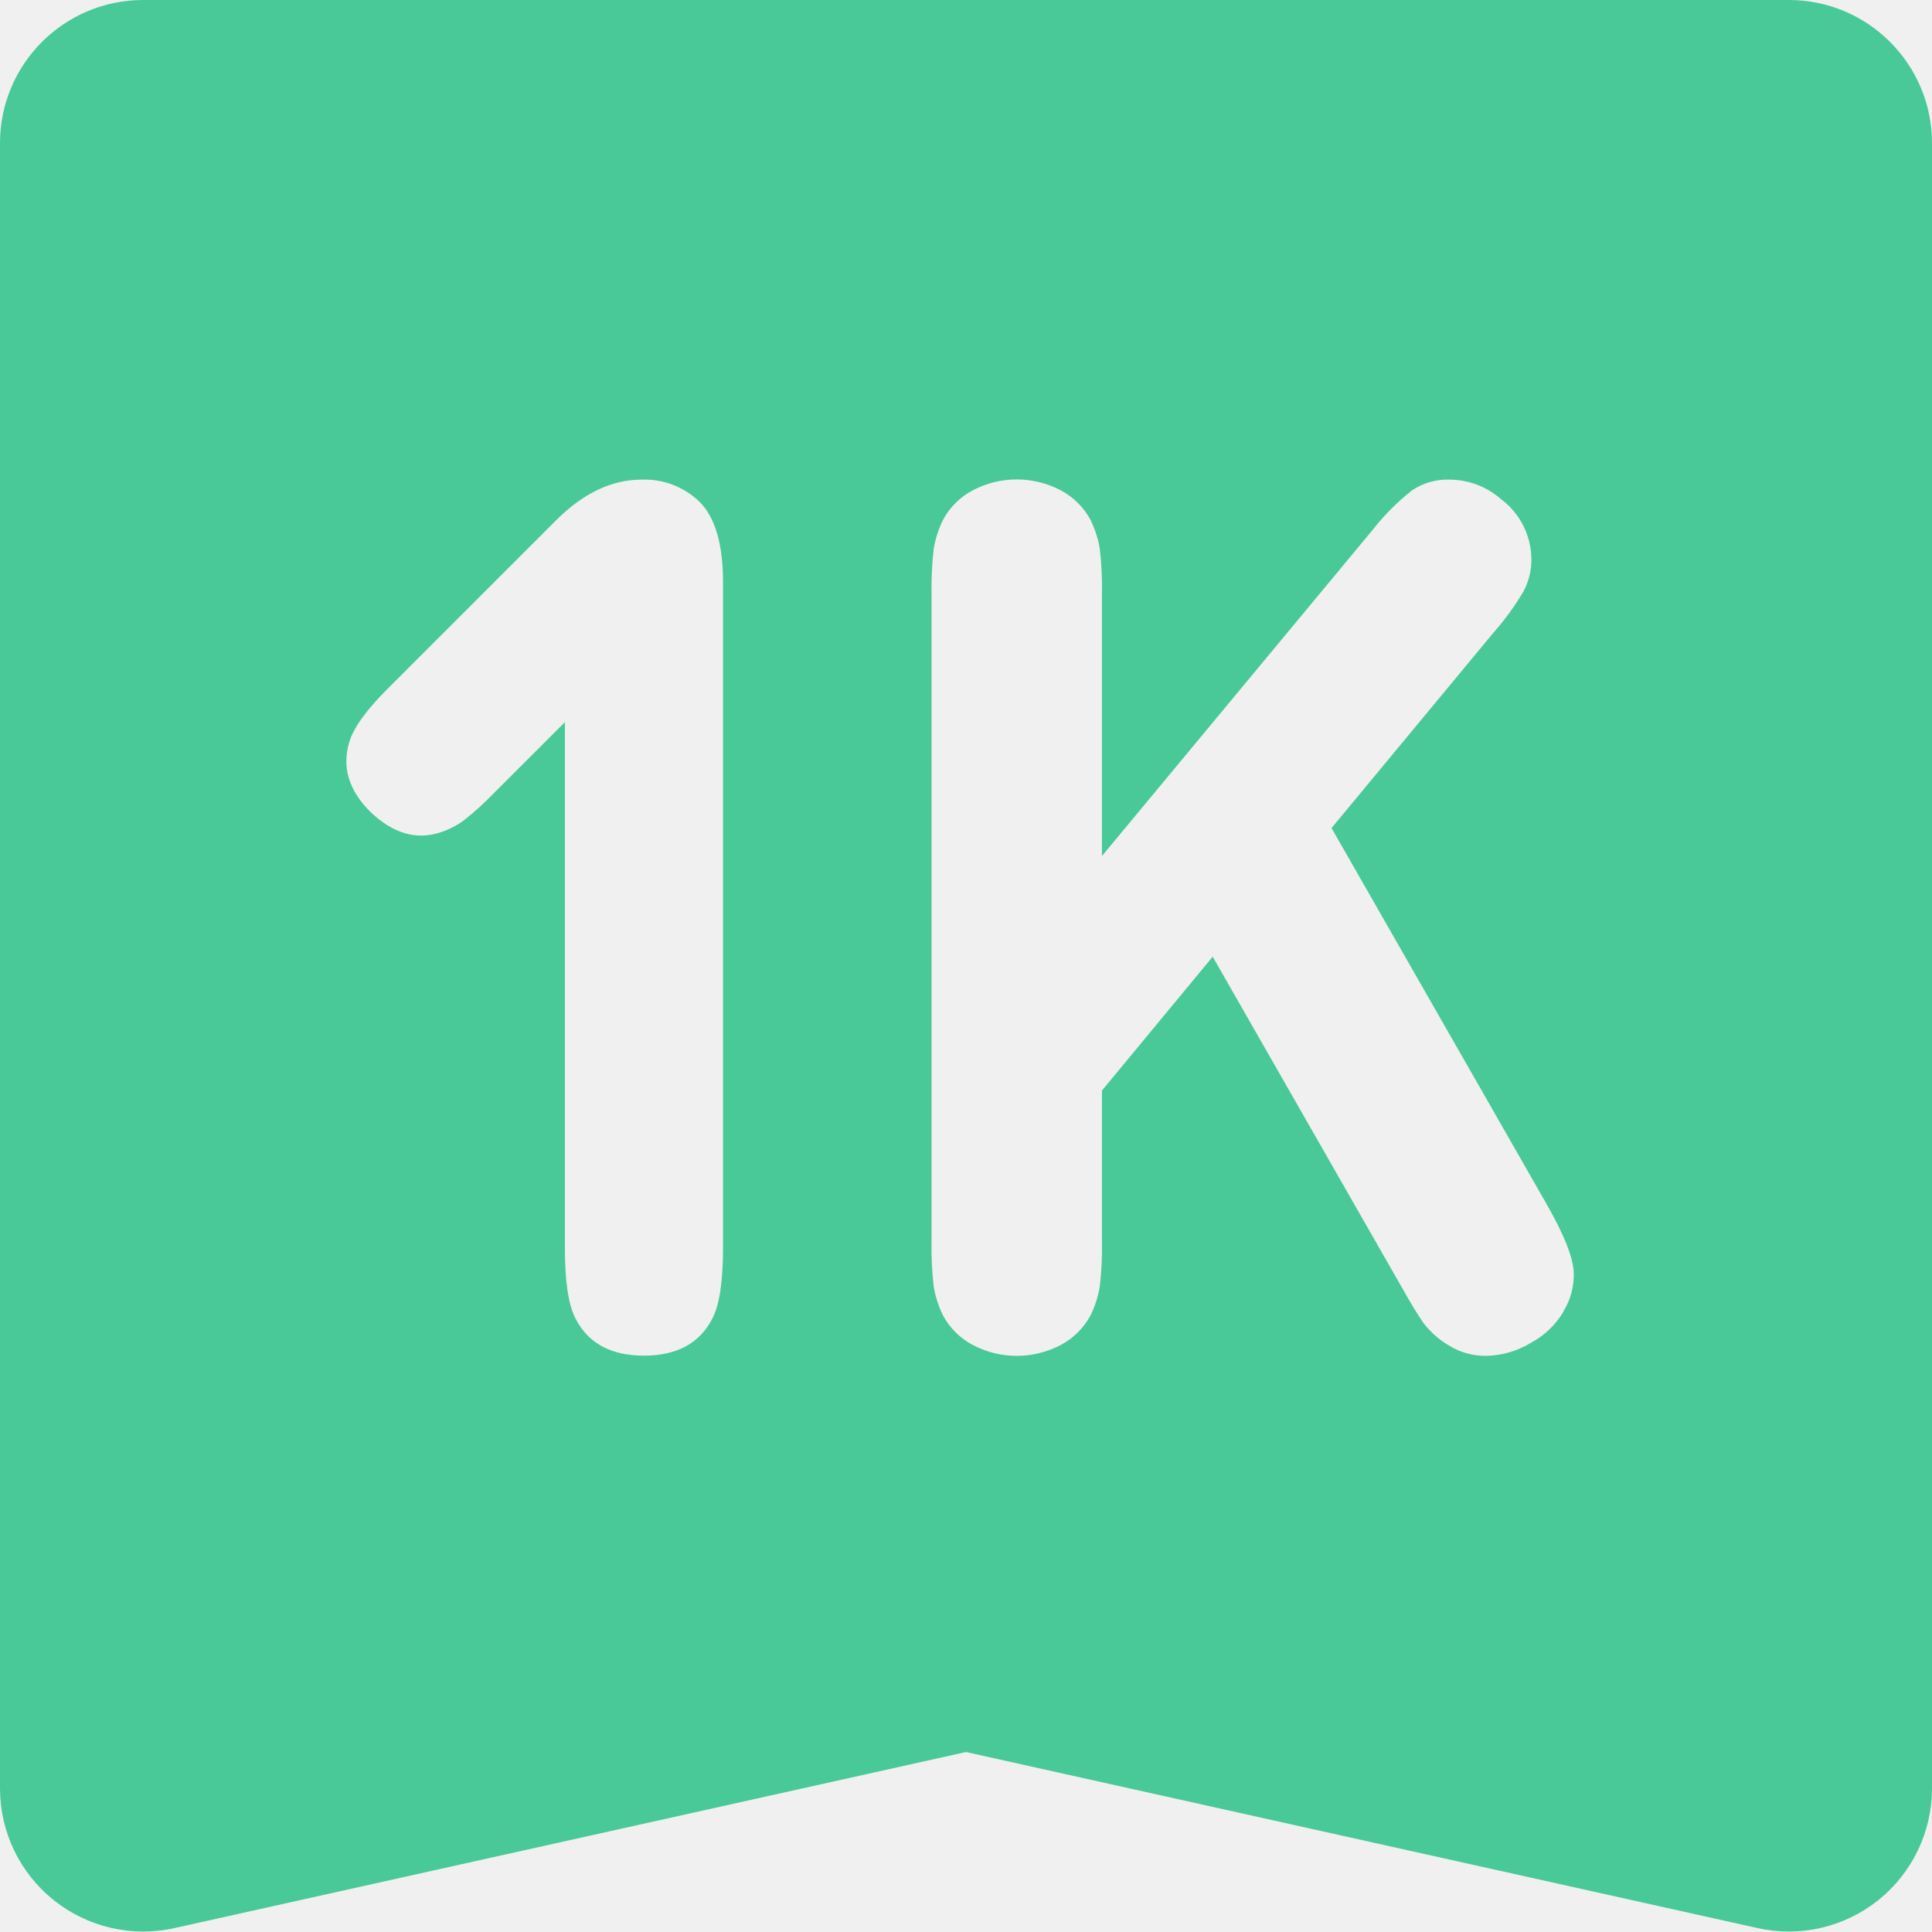
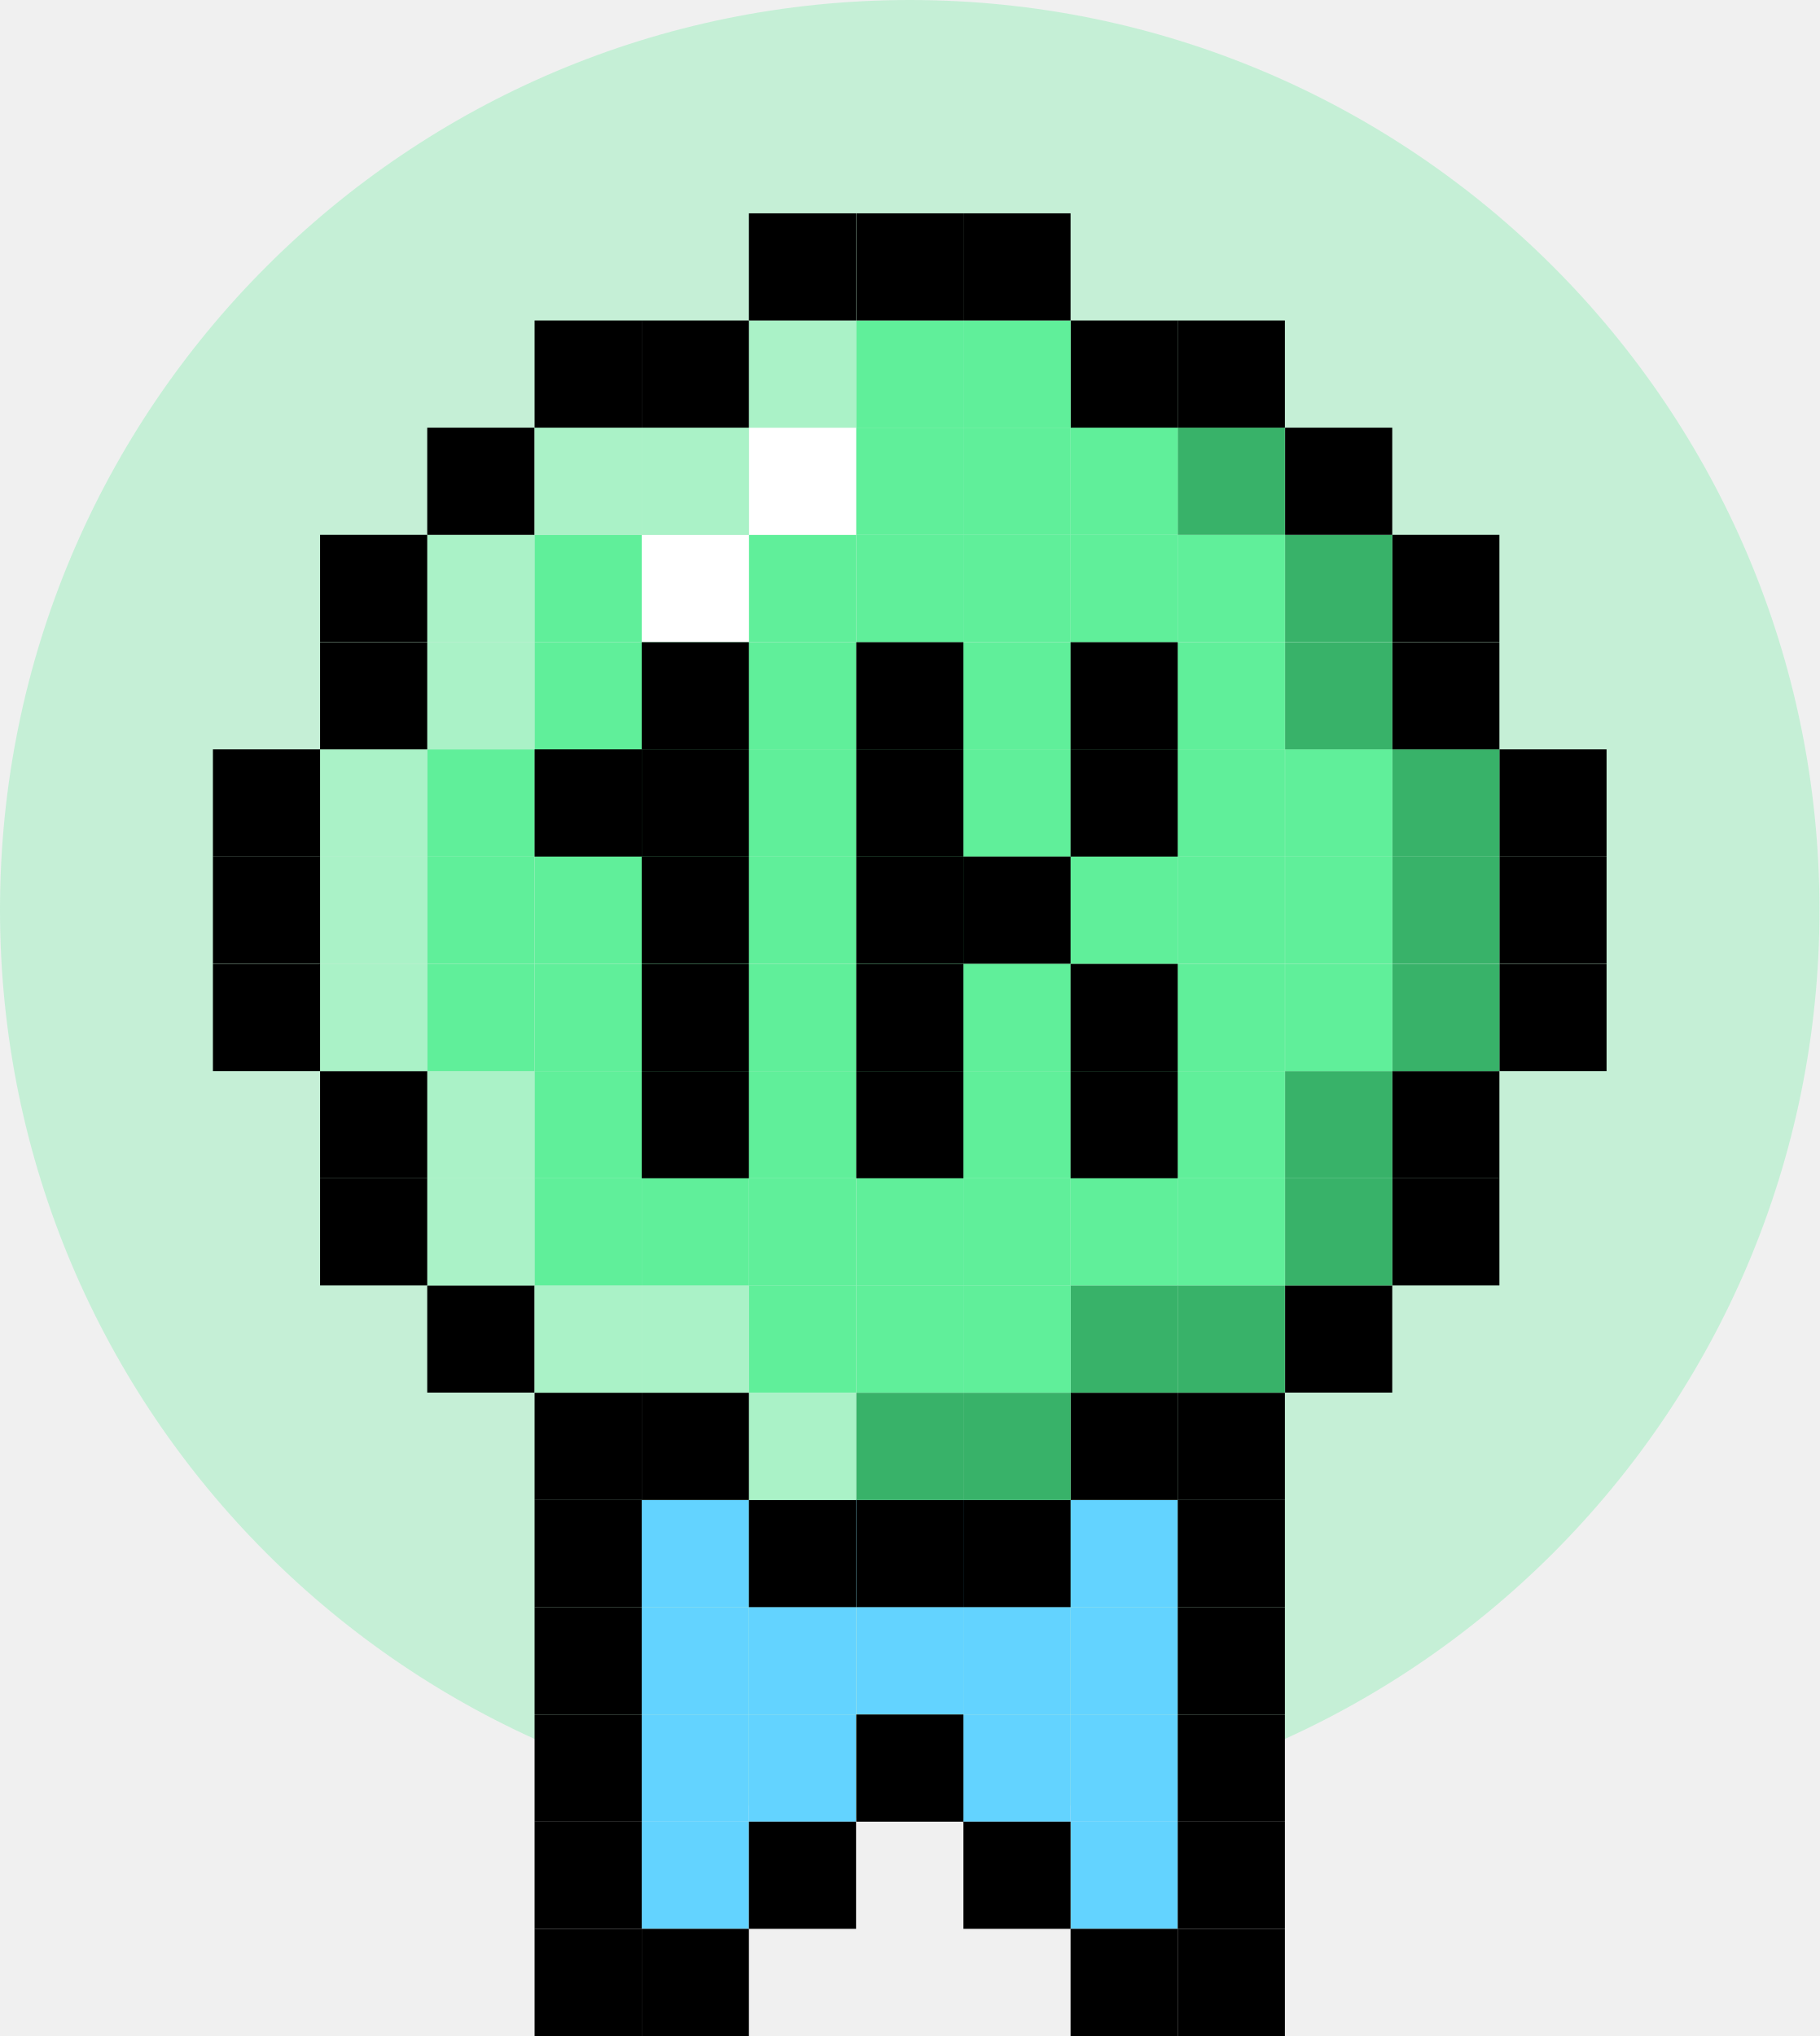
- <svg xmlns="http://www.w3.org/2000/svg" viewBox="0 0 269.88 269.83">
+ <svg xmlns="http://www.w3.org/2000/svg" viewBox="0 0 91.19 102.02">
  <defs>
-     <style>.cls-1{fill:#49c998;}</style>
+     <style>.cls-1,.cls-4{fill:#60ef9a;}.cls-1{opacity:0.3;}.cls-2{fill:#63d3ff;}.cls-3{fill:#38b269;}.cls-5{fill:#aaf2c7;}.cls-6{fill:#fff;}</style>
  </defs>
  <g id="Layer_2" data-name="Layer 2">
-     <g id="ICON">
-       <path class="cls-1" d="M249.88,0H20A20,20,0,0,0,0,20V249.82a20,20,0,0,0,24.34,19.52l110.6-24.6,110.6,24.6a20,20,0,0,0,24.34-19.52V20A20,20,0,0,0,249.88,0ZM101,174.24q0,7-1.45,9.86-2.64,5.27-9.6,5.27t-9.6-5.27q-1.45-2.89-1.44-9.86V100.88l-9.95,9.94a41.38,41.38,0,0,1-4.17,3.78,11.56,11.56,0,0,1-3.23,1.66q-5.1,1.7-9.86-2.89-4.51-4.5-2.89-9.78.93-3,5.44-7.48L77.7,72.66Q83.39,67,89.6,67a11,11,0,0,1,8.16,3.14Q101,73.43,101,81.33Zm117.39,9a11.62,11.62,0,0,1-4.46,4.29,12.54,12.54,0,0,1-6.29,1.87,9.68,9.68,0,0,1-5.31-1.49,12.26,12.26,0,0,1-3.48-3.1q-1.15-1.61-3.1-5.1l-26.35-46.07-15.47,18.7v21.08a46.75,46.75,0,0,1-.3,6.29,14.53,14.53,0,0,1-1.32,4.08,10.05,10.05,0,0,1-4.12,4.08,13.18,13.18,0,0,1-12.32,0,10,10,0,0,1-4.12-4.08,14.5,14.5,0,0,1-1.32-4.08,46.61,46.61,0,0,1-.3-6.29V82.95a46.63,46.63,0,0,1,.3-6.29,14.52,14.52,0,0,1,1.32-4.08,10,10,0,0,1,4.12-4.08,13.18,13.18,0,0,1,12.32,0,10.05,10.05,0,0,1,4.12,4.08,14.55,14.55,0,0,1,1.32,4.08,46.77,46.77,0,0,1,.3,6.29v36.63l37.74-45.47a33,33,0,0,1,5.57-5.61A8.83,8.83,0,0,1,202.44,67a10.94,10.94,0,0,1,7.23,2.72,10.55,10.55,0,0,1,4.25,8.42,9.39,9.39,0,0,1-1.1,4.46,37.12,37.12,0,0,1-4.17,5.74L186,115.67,216,168.12q3.65,6.38,3.83,9.52A9.69,9.69,0,0,1,218.38,183.2Z" />
+     <g id="Layer_1-2" data-name="Layer 1">
+       <circle class="cls-1" cx="45.59" cy="45.59" r="45.59" />
+       <rect class="cls-2" x="32.16" y="80.53" width="5.37" height="5.37" />
+       <rect class="cls-2" x="32.16" y="85.91" width="5.37" height="5.37" />
+       <rect class="cls-2" x="32.16" y="75.16" width="5.37" height="5.37" />
+       <rect class="cls-2" x="32.16" y="91.28" width="5.37" height="5.37" />
+       <rect class="cls-2" x="37.53" y="75.16" width="5.37" height="5.37" />
+       <rect class="cls-2" x="37.53" y="85.91" width="5.37" height="5.37" />
+       <rect class="cls-2" x="37.53" y="80.53" width="5.37" height="5.37" />
+       <rect class="cls-2" x="48.28" y="75.16" width="5.37" height="5.37" />
+       <rect class="cls-2" x="42.91" y="75.16" width="5.37" height="5.37" />
+       <rect class="cls-2" x="48.28" y="80.53" width="5.37" height="5.37" />
+       <rect class="cls-2" x="48.28" y="85.91" width="5.37" height="5.37" />
+       <rect class="cls-2" x="42.91" y="80.53" width="5.37" height="5.37" />
+       <rect class="cls-2" x="53.65" y="75.16" width="5.37" height="5.37" />
+       <rect class="cls-2" x="53.65" y="85.91" width="5.37" height="5.37" />
+       <rect class="cls-2" x="53.65" y="80.53" width="5.37" height="5.37" />
+       <rect class="cls-2" x="53.65" y="91.28" width="5.37" height="5.37" />
+       <rect x="26.79" y="75.16" width="5.37" height="5.37" />
+       <rect x="26.79" y="80.53" width="5.37" height="5.37" />
+       <rect x="26.79" y="85.91" width="5.37" height="5.37" />
+       <rect x="26.79" y="91.28" width="5.37" height="5.37" />
+       <rect x="26.79" y="96.65" width="5.37" height="5.37" />
+       <rect x="32.16" y="96.65" width="5.37" height="5.37" />
+       <rect x="37.53" y="91.28" width="5.37" height="5.37" />
+       <rect x="42.91" y="85.91" width="5.37" height="5.37" />
+       <rect x="48.28" y="91.28" width="5.37" height="5.37" />
+       <rect x="53.65" y="96.65" width="5.37" height="5.37" />
+       <rect x="59.02" y="96.65" width="5.37" height="5.37" />
+       <rect x="59.02" y="91.28" width="5.37" height="5.37" />
+       <rect x="59.02" y="85.91" width="5.37" height="5.37" />
+       <rect x="59.02" y="80.53" width="5.37" height="5.37" />
+       <rect x="59.02" y="75.16" width="5.37" height="5.37" />
+       <rect x="75.14" y="48.3" width="5.37" height="5.37" />
+       <rect x="75.14" y="42.92" width="5.37" height="5.37" />
+       <rect x="75.14" y="37.55" width="5.37" height="5.37" />
+       <rect x="69.77" y="59.04" width="5.37" height="5.37" />
+       <rect x="69.77" y="53.67" width="5.37" height="5.37" />
+       <rect class="cls-3" x="69.77" y="48.3" width="5.37" height="5.37" />
+       <rect class="cls-3" x="69.77" y="42.92" width="5.37" height="5.37" />
+       <rect class="cls-3" x="69.77" y="37.55" width="5.37" height="5.37" />
+       <rect x="69.77" y="32.18" width="5.37" height="5.37" />
+       <rect x="69.77" y="26.8" width="5.37" height="5.37" />
+       <rect x="64.4" y="64.41" width="5.37" height="5.37" />
+       <rect class="cls-3" x="64.4" y="59.04" width="5.37" height="5.37" />
+       <rect class="cls-3" x="64.4" y="53.67" width="5.37" height="5.37" />
+       <rect class="cls-4" x="64.4" y="48.3" width="5.37" height="5.37" />
+       <rect class="cls-4" x="64.4" y="42.92" width="5.37" height="5.37" />
+       <rect class="cls-4" x="64.4" y="37.55" width="5.37" height="5.37" />
+       <rect class="cls-3" x="64.4" y="32.18" width="5.37" height="5.37" />
+       <rect class="cls-3" x="64.4" y="26.8" width="5.37" height="5.37" />
+       <rect x="64.4" y="21.43" width="5.37" height="5.37" />
+       <rect x="59.02" y="69.79" width="5.37" height="5.37" />
+       <rect class="cls-3" x="59.02" y="64.41" width="5.37" height="5.37" />
+       <rect class="cls-4" x="59.02" y="59.04" width="5.37" height="5.37" />
+       <rect class="cls-4" x="59.02" y="53.67" width="5.37" height="5.37" />
+       <rect class="cls-4" x="59.02" y="48.3" width="5.37" height="5.37" />
+       <rect class="cls-4" x="59.02" y="42.92" width="5.37" height="5.37" />
+       <rect class="cls-4" x="59.02" y="37.55" width="5.37" height="5.37" />
+       <rect class="cls-4" x="59.02" y="32.18" width="5.37" height="5.37" />
+       <rect class="cls-4" x="59.02" y="26.8" width="5.37" height="5.37" />
+       <rect class="cls-3" x="59.02" y="21.43" width="5.37" height="5.37" />
+       <rect x="59.02" y="16.06" width="5.37" height="5.37" />
+       <rect x="53.65" y="69.79" width="5.37" height="5.37" />
+       <rect class="cls-3" x="53.65" y="64.41" width="5.37" height="5.37" />
+       <rect class="cls-4" x="53.65" y="59.04" width="5.37" height="5.37" />
+       <rect class="cls-4" x="53.65" y="53.67" width="5.37" height="5.37" />
+       <rect class="cls-4" x="53.65" y="48.3" width="5.37" height="5.37" />
+       <rect class="cls-4" x="53.65" y="42.92" width="5.37" height="5.37" />
+       <rect class="cls-4" x="53.65" y="37.55" width="5.37" height="5.37" />
+       <rect class="cls-4" x="53.65" y="32.18" width="5.37" height="5.37" />
+       <rect class="cls-4" x="53.65" y="26.8" width="5.37" height="5.37" />
+       <rect class="cls-4" x="53.65" y="21.43" width="5.37" height="5.37" />
+       <rect x="53.65" y="16.06" width="5.37" height="5.37" />
+       <rect x="48.28" y="75.16" width="5.37" height="5.37" />
+       <rect class="cls-3" x="48.28" y="69.79" width="5.37" height="5.37" />
+       <rect class="cls-4" x="48.28" y="64.41" width="5.37" height="5.37" />
+       <rect class="cls-4" x="48.28" y="59.04" width="5.37" height="5.37" />
+       <rect class="cls-4" x="48.28" y="53.67" width="5.37" height="5.37" />
+       <rect class="cls-4" x="48.28" y="48.3" width="5.37" height="5.37" />
+       <rect class="cls-4" x="48.28" y="42.92" width="5.37" height="5.37" />
+       <rect class="cls-4" x="48.28" y="37.55" width="5.37" height="5.37" />
+       <rect class="cls-4" x="48.28" y="32.18" width="5.37" height="5.37" />
+       <rect class="cls-4" x="48.28" y="26.8" width="5.37" height="5.37" />
+       <rect class="cls-4" x="48.28" y="21.43" width="5.37" height="5.37" />
+       <rect class="cls-4" x="48.28" y="16.06" width="5.37" height="5.37" />
+       <rect x="48.28" y="10.69" width="5.37" height="5.37" />
+       <rect x="42.91" y="75.16" width="5.37" height="5.37" />
+       <rect class="cls-3" x="42.91" y="69.79" width="5.37" height="5.37" />
+       <rect class="cls-4" x="42.91" y="64.41" width="5.37" height="5.37" />
+       <rect class="cls-4" x="42.91" y="59.04" width="5.37" height="5.37" />
+       <rect class="cls-4" x="42.91" y="53.67" width="5.37" height="5.37" />
+       <rect class="cls-4" x="42.91" y="48.3" width="5.37" height="5.37" />
+       <rect class="cls-4" x="42.91" y="42.92" width="5.37" height="5.37" />
+       <rect class="cls-4" x="42.91" y="37.55" width="5.37" height="5.37" />
+       <rect class="cls-4" x="42.91" y="32.18" width="5.37" height="5.37" />
+       <rect class="cls-4" x="42.91" y="26.8" width="5.37" height="5.37" />
+       <rect class="cls-4" x="42.91" y="21.43" width="5.37" height="5.37" />
+       <rect class="cls-4" x="42.91" y="16.06" width="5.37" height="5.37" />
+       <rect x="42.91" y="10.69" width="5.37" height="5.37" />
+       <rect x="37.53" y="75.16" width="5.37" height="5.37" />
+       <rect class="cls-5" x="37.53" y="69.79" width="5.37" height="5.37" />
+       <rect class="cls-4" x="37.53" y="64.41" width="5.37" height="5.37" />
+       <rect class="cls-4" x="37.53" y="59.04" width="5.37" height="5.37" />
+       <rect class="cls-4" x="37.53" y="53.67" width="5.37" height="5.37" />
+       <rect class="cls-4" x="37.53" y="48.3" width="5.37" height="5.37" />
+       <rect class="cls-4" x="37.53" y="42.92" width="5.37" height="5.37" />
+       <rect class="cls-4" x="37.53" y="37.55" width="5.37" height="5.37" />
+       <rect class="cls-4" x="37.53" y="32.18" width="5.37" height="5.37" />
+       <rect class="cls-4" x="37.53" y="26.8" width="5.37" height="5.37" />
+       <rect class="cls-6" x="37.53" y="21.43" width="5.37" height="5.37" />
+       <rect class="cls-5" x="37.53" y="16.06" width="5.37" height="5.37" />
+       <rect x="37.53" y="10.69" width="5.37" height="5.37" />
+       <rect x="32.16" y="69.79" width="5.37" height="5.37" />
+       <rect class="cls-5" x="32.16" y="64.41" width="5.37" height="5.37" />
+       <rect class="cls-4" x="32.16" y="59.04" width="5.37" height="5.37" />
+       <rect class="cls-4" x="32.16" y="53.67" width="5.37" height="5.37" />
+       <rect class="cls-4" x="32.16" y="48.3" width="5.37" height="5.37" />
+       <rect class="cls-4" x="32.16" y="42.92" width="5.37" height="5.37" />
+       <rect class="cls-4" x="32.16" y="37.55" width="5.37" height="5.37" />
+       <rect class="cls-4" x="32.16" y="32.18" width="5.37" height="5.37" />
+       <rect class="cls-6" x="32.16" y="26.8" width="5.37" height="5.37" />
+       <rect class="cls-5" x="32.16" y="21.43" width="5.37" height="5.37" />
+       <rect x="32.16" y="16.06" width="5.37" height="5.37" />
+       <rect x="26.79" y="69.79" width="5.37" height="5.37" />
+       <rect class="cls-5" x="26.79" y="64.41" width="5.37" height="5.37" />
+       <rect class="cls-4" x="26.79" y="59.04" width="5.37" height="5.37" />
+       <rect class="cls-4" x="26.79" y="53.67" width="5.37" height="5.37" />
+       <rect class="cls-4" x="26.79" y="48.3" width="5.37" height="5.37" />
+       <rect class="cls-4" x="26.79" y="42.92" width="5.37" height="5.37" />
+       <rect class="cls-4" x="26.79" y="37.55" width="5.37" height="5.37" />
+       <rect class="cls-4" x="26.79" y="32.18" width="5.37" height="5.37" />
+       <rect class="cls-4" x="26.79" y="26.8" width="5.37" height="5.37" />
+       <rect class="cls-5" x="26.79" y="21.43" width="5.37" height="5.37" />
+       <rect x="26.79" y="16.06" width="5.37" height="5.37" />
+       <rect x="21.41" y="64.41" width="5.37" height="5.37" />
+       <rect class="cls-5" x="21.41" y="59.04" width="5.37" height="5.37" />
+       <rect class="cls-5" x="21.41" y="53.67" width="5.37" height="5.37" />
+       <rect class="cls-4" x="21.41" y="48.3" width="5.37" height="5.37" />
+       <rect class="cls-4" x="21.41" y="42.92" width="5.37" height="5.37" />
+       <rect class="cls-4" x="21.41" y="37.55" width="5.37" height="5.37" />
+       <rect class="cls-5" x="21.41" y="32.18" width="5.37" height="5.37" />
+       <rect class="cls-5" x="21.41" y="26.8" width="5.37" height="5.37" />
+       <rect x="21.41" y="21.43" width="5.37" height="5.37" />
+       <rect x="16.04" y="59.04" width="5.37" height="5.37" />
+       <rect x="16.04" y="53.67" width="5.37" height="5.37" />
+       <rect class="cls-5" x="16.04" y="48.3" width="5.37" height="5.37" />
+       <rect class="cls-5" x="16.04" y="42.92" width="5.37" height="5.37" />
+       <rect class="cls-5" x="16.04" y="37.55" width="5.37" height="5.37" />
+       <rect x="16.04" y="32.18" width="5.37" height="5.37" />
+       <rect x="16.04" y="26.8" width="5.37" height="5.37" />
+       <rect x="10.67" y="48.3" width="5.37" height="5.37" />
+       <rect x="10.67" y="42.92" width="5.37" height="5.37" />
+       <rect x="10.67" y="37.55" width="5.37" height="5.37" />
+       <rect x="53.65" y="53.67" width="5.37" height="5.37" />
+       <rect x="53.65" y="48.3" width="5.37" height="5.37" />
+       <rect x="53.65" y="37.55" width="5.37" height="5.37" />
+       <rect x="53.65" y="32.18" width="5.37" height="5.37" />
+       <rect x="48.28" y="42.92" width="5.37" height="5.37" />
+       <rect x="42.91" y="53.67" width="5.37" height="5.37" />
+       <rect x="42.91" y="48.3" width="5.37" height="5.37" />
+       <rect x="42.91" y="42.92" width="5.37" height="5.37" />
+       <rect x="42.91" y="37.55" width="5.37" height="5.37" />
+       <rect x="42.91" y="32.18" width="5.37" height="5.37" />
+       <rect x="32.16" y="53.67" width="5.37" height="5.37" />
+       <rect x="32.16" y="48.3" width="5.37" height="5.37" />
+       <rect x="32.16" y="42.92" width="5.37" height="5.37" />
+       <rect x="32.16" y="37.55" width="5.37" height="5.37" />
+       <rect x="32.16" y="32.18" width="5.37" height="5.37" />
+       <rect x="26.79" y="37.55" width="5.37" height="5.37" />
    </g>
  </g>
</svg>
